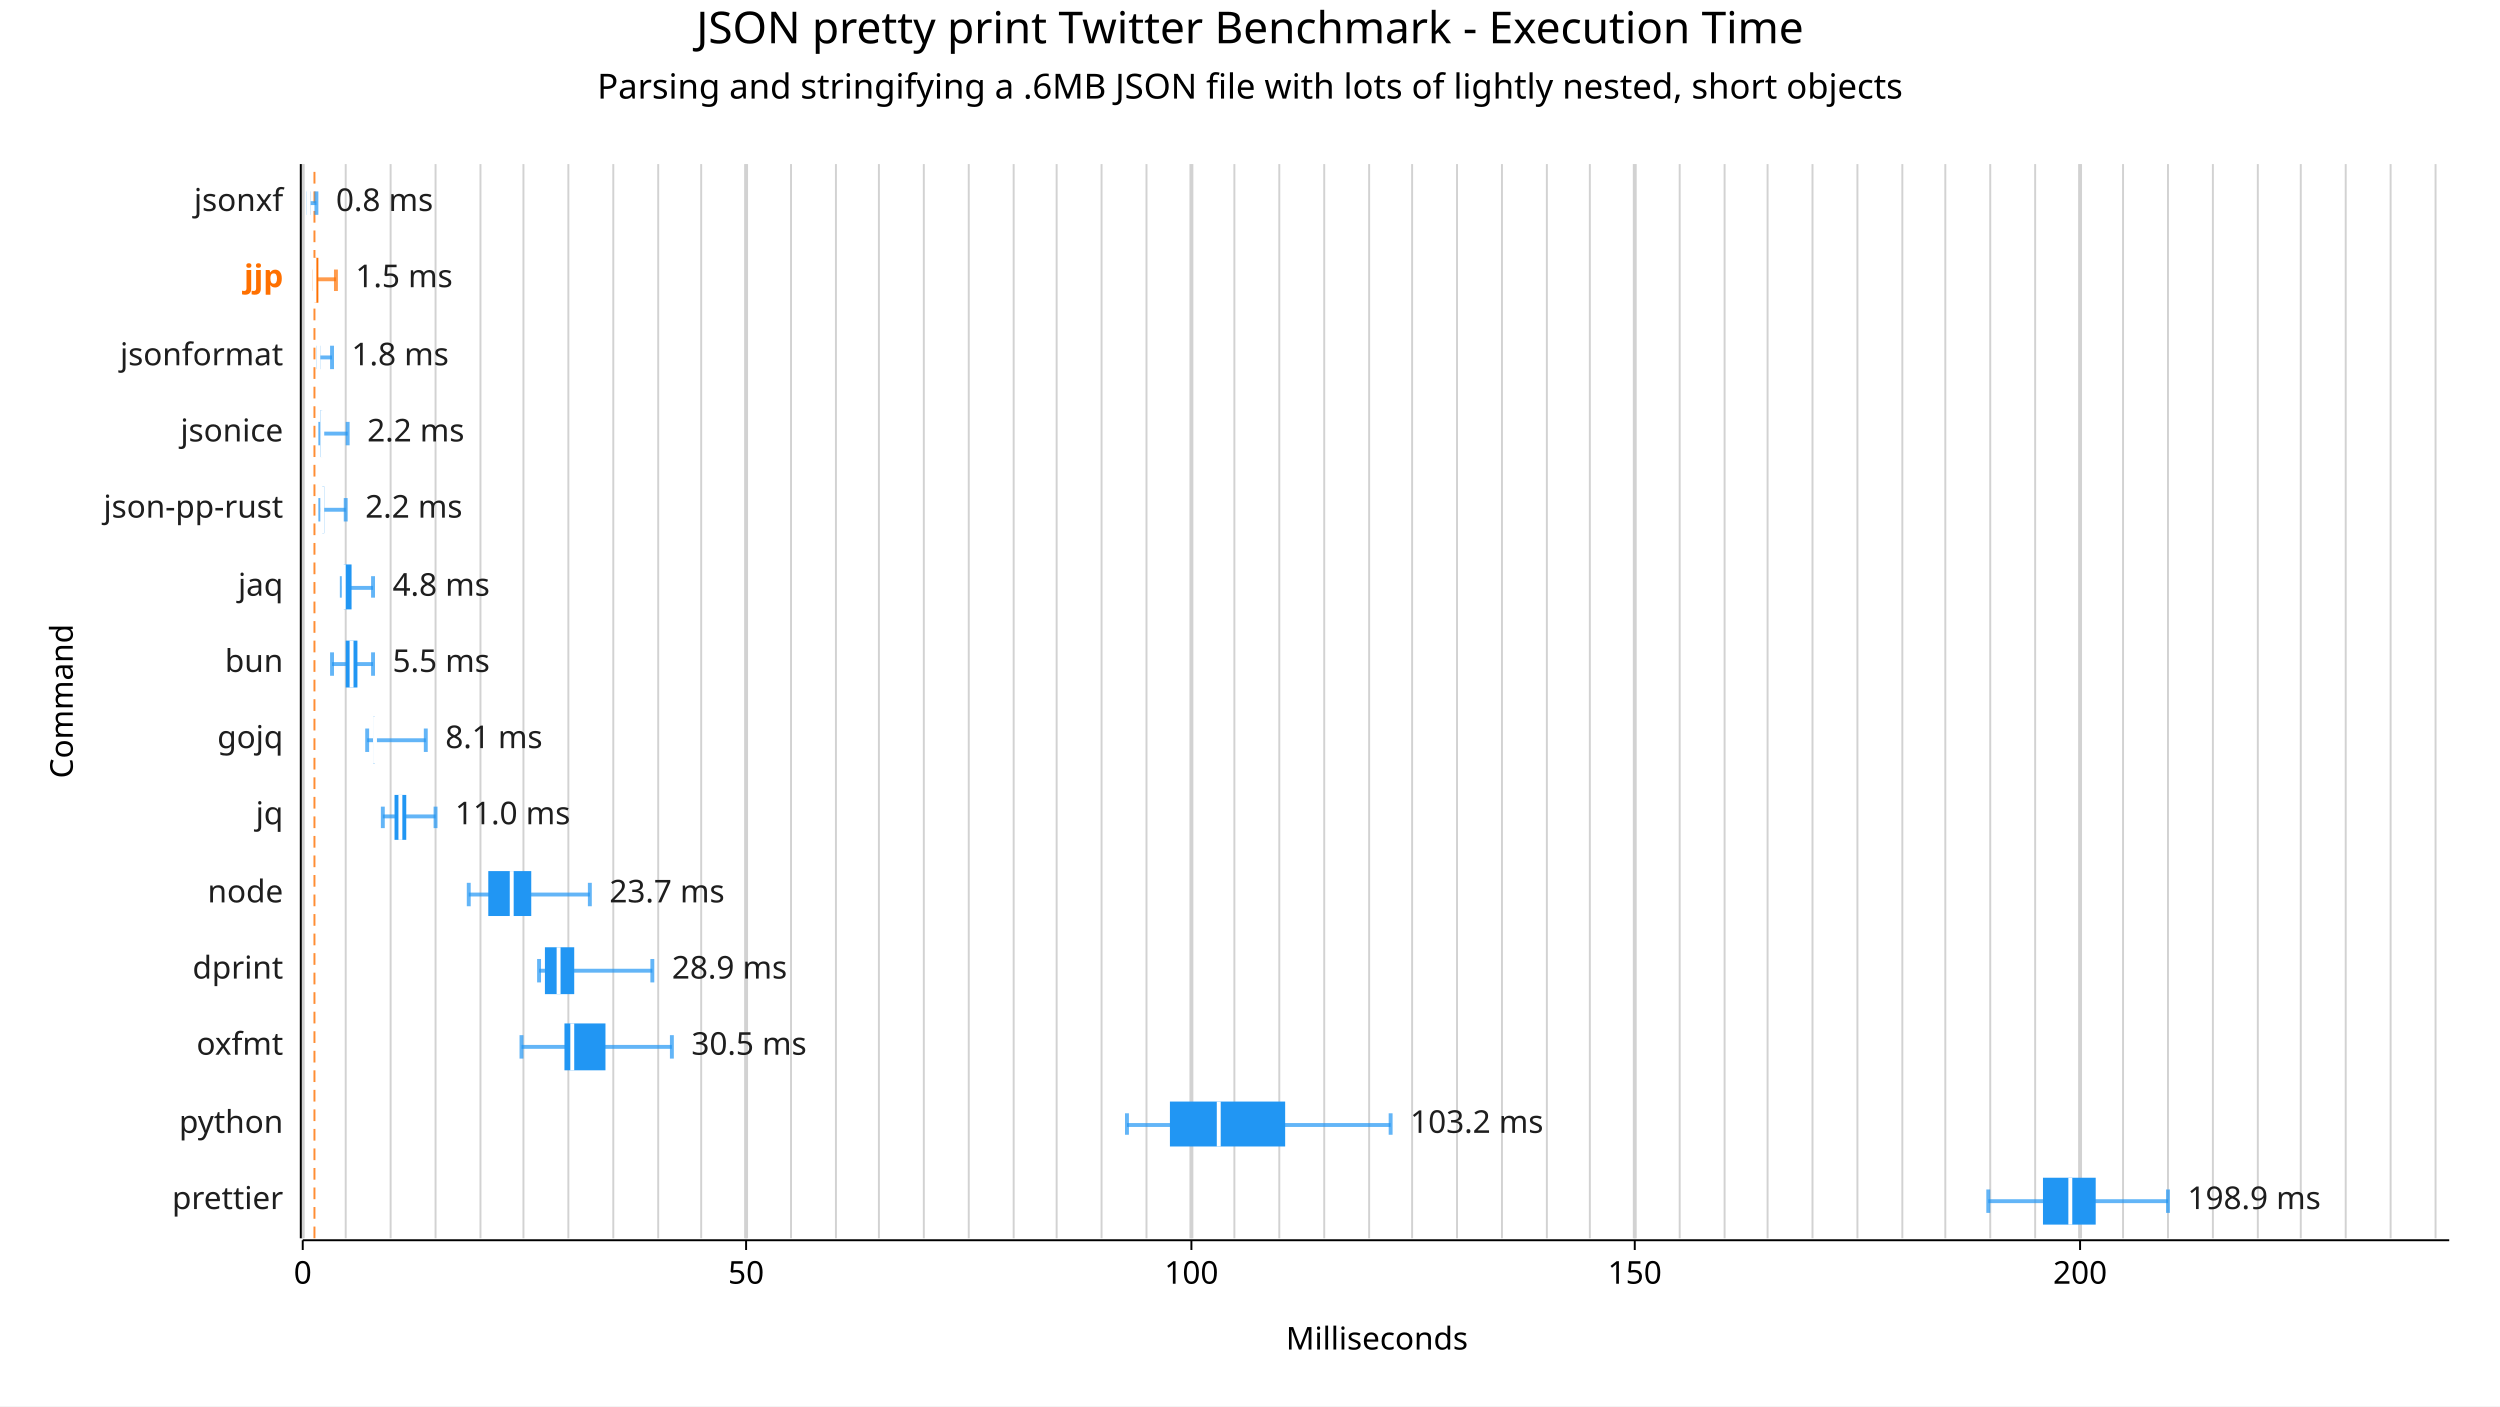
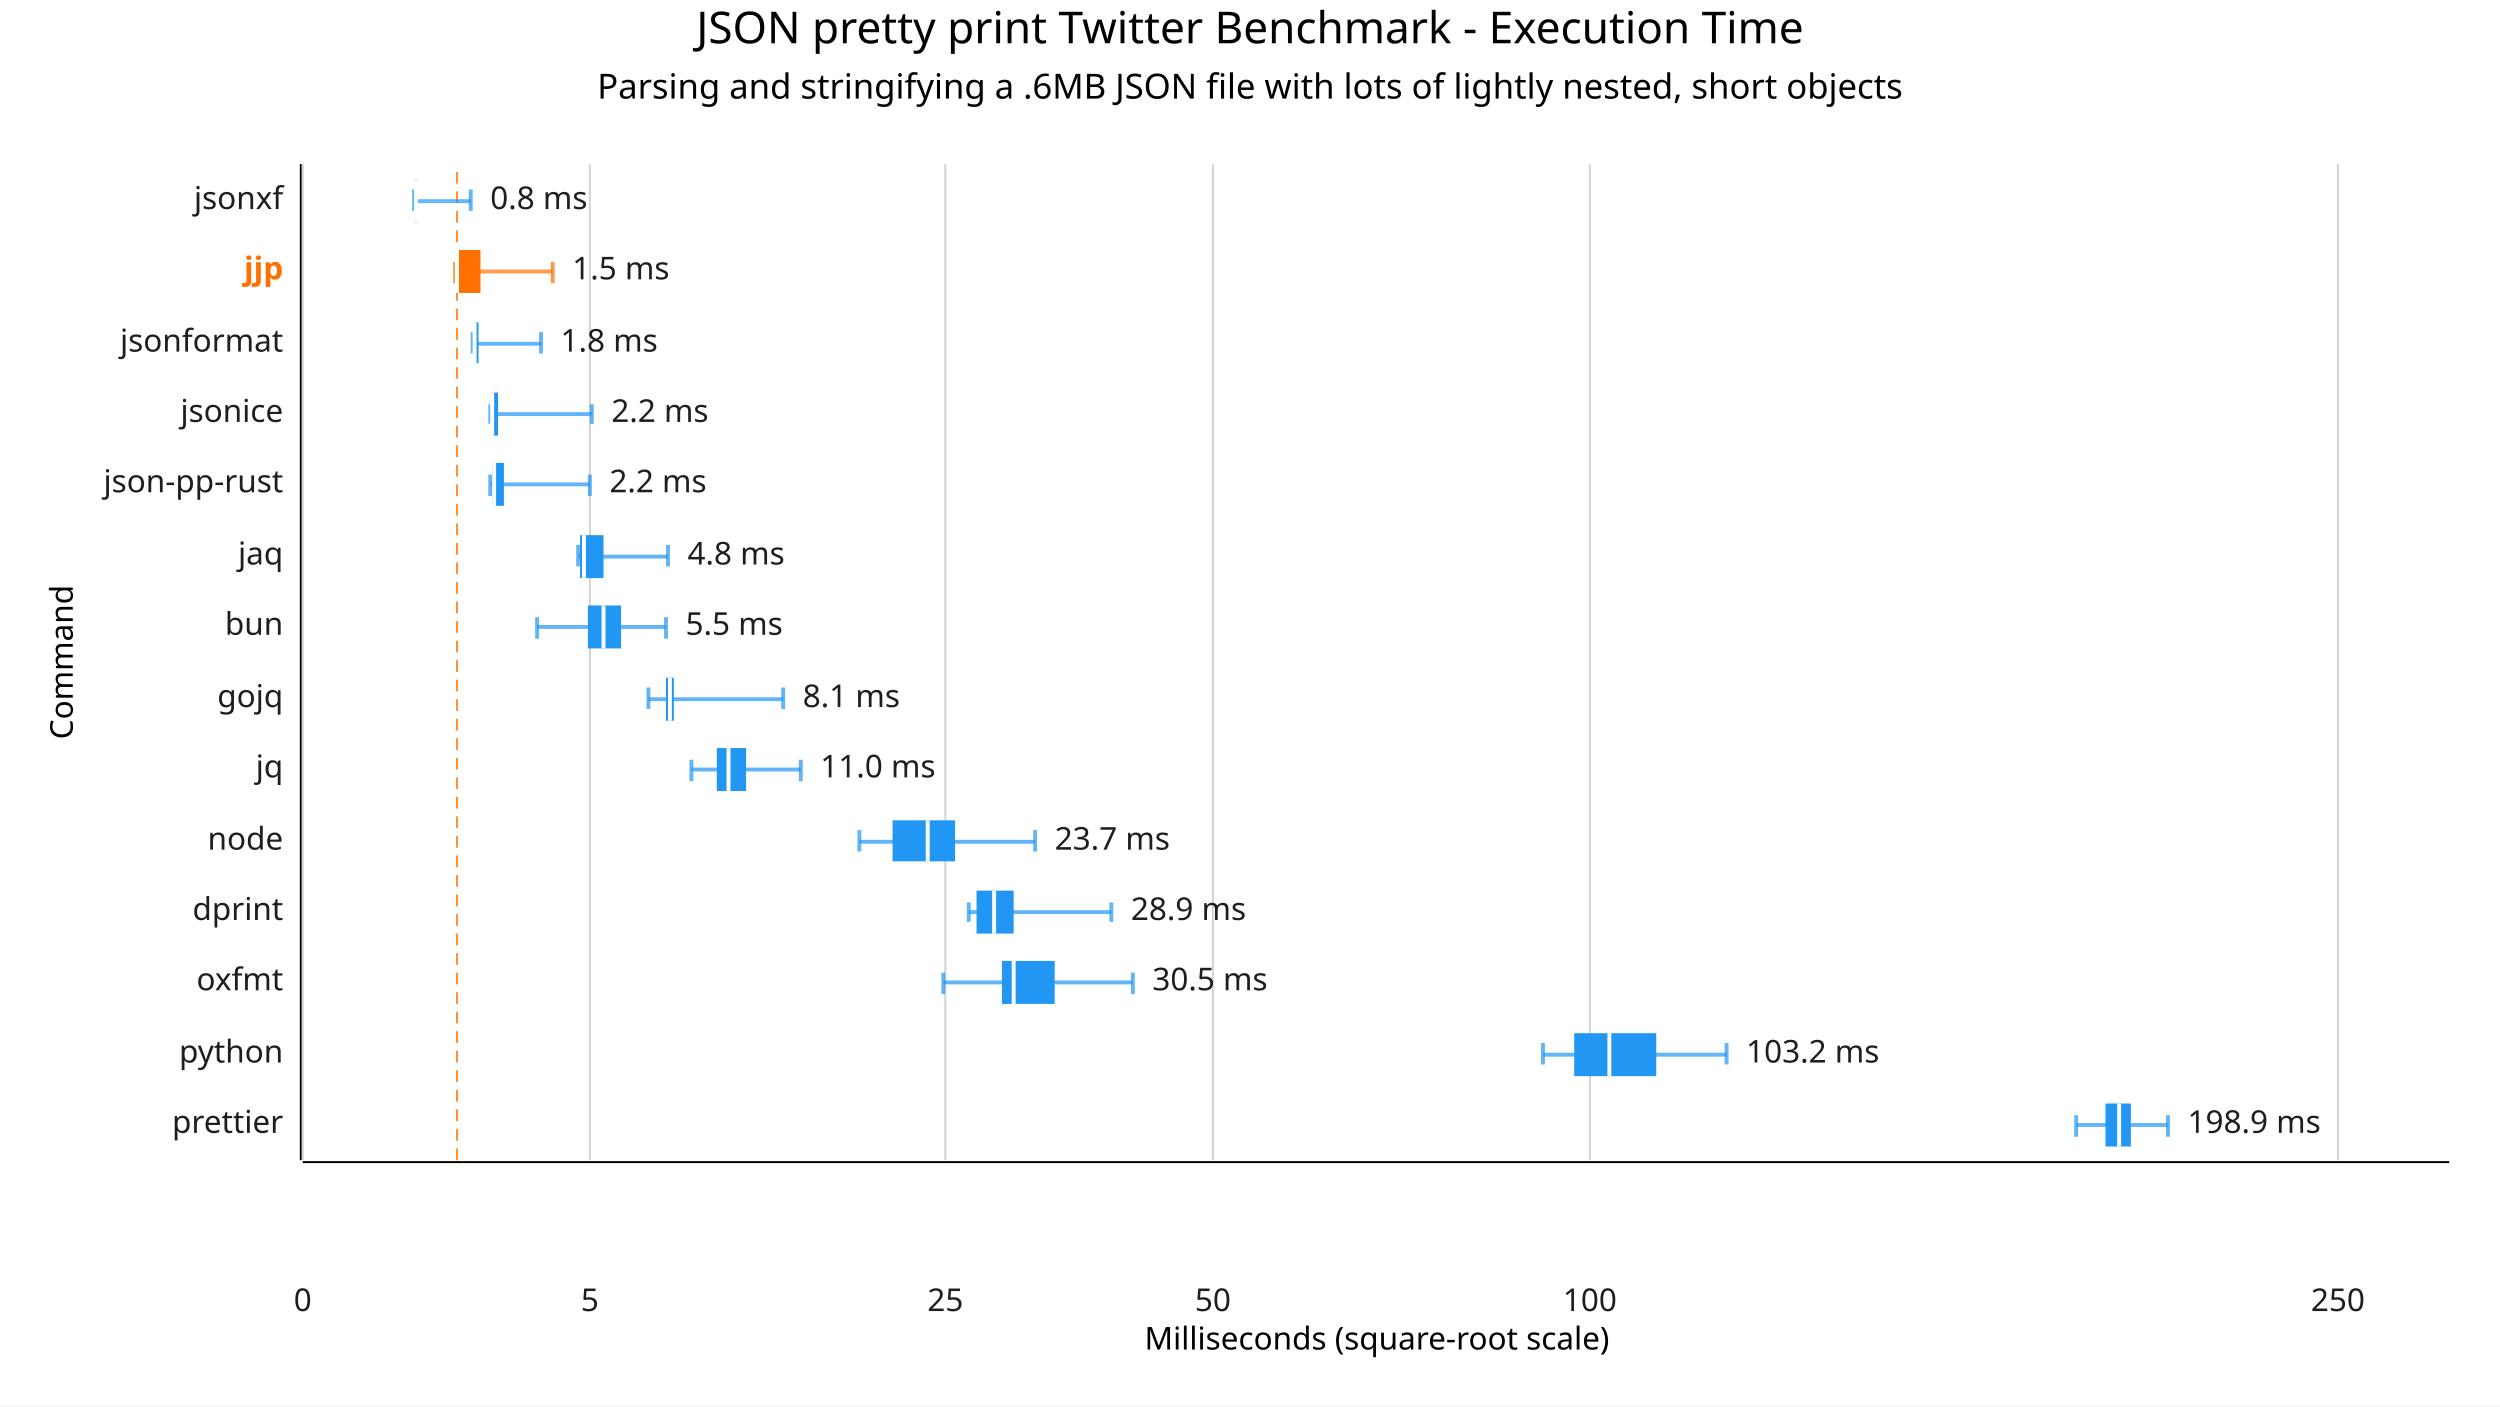
<svg xmlns="http://www.w3.org/2000/svg" width="1280" height="720" viewBox="0 0 1280 720">
  <rect x="0" y="0" width="1280" height="720" opacity="1" fill="#FFFFFF" stroke="none" />
  <text x="640" y="5" dy="0.76em" text-anchor="middle" font-family="sans-serif" font-size="22.581" opacity="1" fill="#000000">
JSON pretty print Twitter Benchmark - Execution Time
</text>
  <text x="640" y="37" dy="0.76em" text-anchor="middle" font-family="sans-serif" font-size="17.742" opacity="1" fill="#000000">
Parsing and stringifying a .6MB JSON file with lots of lightly nested, short objects
</text>
-   <line opacity="1" stroke="#D2D2D2" stroke-width="1" x1="155" y1="634" x2="155" y2="84" />
-   <line opacity="1" stroke="#D2D2D2" stroke-width="1" x1="177" y1="634" x2="177" y2="84" />
-   <line opacity="1" stroke="#D2D2D2" stroke-width="1" x1="200" y1="634" x2="200" y2="84" />
-   <line opacity="1" stroke="#D2D2D2" stroke-width="1" x1="223" y1="634" x2="223" y2="84" />
-   <line opacity="1" stroke="#D2D2D2" stroke-width="1" x1="246" y1="634" x2="246" y2="84" />
-   <line opacity="1" stroke="#D2D2D2" stroke-width="1" x1="268" y1="634" x2="268" y2="84" />
-   <line opacity="1" stroke="#D2D2D2" stroke-width="1" x1="291" y1="634" x2="291" y2="84" />
-   <line opacity="1" stroke="#D2D2D2" stroke-width="1" x1="314" y1="634" x2="314" y2="84" />
-   <line opacity="1" stroke="#D2D2D2" stroke-width="1" x1="337" y1="634" x2="337" y2="84" />
-   <line opacity="1" stroke="#D2D2D2" stroke-width="1" x1="359" y1="634" x2="359" y2="84" />
-   <line opacity="1" stroke="#D2D2D2" stroke-width="1" x1="382" y1="634" x2="382" y2="84" />
-   <line opacity="1" stroke="#D2D2D2" stroke-width="1" x1="405" y1="634" x2="405" y2="84" />
-   <line opacity="1" stroke="#D2D2D2" stroke-width="1" x1="428" y1="634" x2="428" y2="84" />
-   <line opacity="1" stroke="#D2D2D2" stroke-width="1" x1="450" y1="634" x2="450" y2="84" />
-   <line opacity="1" stroke="#D2D2D2" stroke-width="1" x1="473" y1="634" x2="473" y2="84" />
-   <line opacity="1" stroke="#D2D2D2" stroke-width="1" x1="496" y1="634" x2="496" y2="84" />
-   <line opacity="1" stroke="#D2D2D2" stroke-width="1" x1="519" y1="634" x2="519" y2="84" />
-   <line opacity="1" stroke="#D2D2D2" stroke-width="1" x1="541" y1="634" x2="541" y2="84" />
-   <line opacity="1" stroke="#D2D2D2" stroke-width="1" x1="564" y1="634" x2="564" y2="84" />
-   <line opacity="1" stroke="#D2D2D2" stroke-width="1" x1="587" y1="634" x2="587" y2="84" />
-   <line opacity="1" stroke="#D2D2D2" stroke-width="1" x1="610" y1="634" x2="610" y2="84" />
-   <line opacity="1" stroke="#D2D2D2" stroke-width="1" x1="632" y1="634" x2="632" y2="84" />
-   <line opacity="1" stroke="#D2D2D2" stroke-width="1" x1="655" y1="634" x2="655" y2="84" />
-   <line opacity="1" stroke="#D2D2D2" stroke-width="1" x1="678" y1="634" x2="678" y2="84" />
-   <line opacity="1" stroke="#D2D2D2" stroke-width="1" x1="701" y1="634" x2="701" y2="84" />
-   <line opacity="1" stroke="#D2D2D2" stroke-width="1" x1="723" y1="634" x2="723" y2="84" />
-   <line opacity="1" stroke="#D2D2D2" stroke-width="1" x1="746" y1="634" x2="746" y2="84" />
-   <line opacity="1" stroke="#D2D2D2" stroke-width="1" x1="769" y1="634" x2="769" y2="84" />
-   <line opacity="1" stroke="#D2D2D2" stroke-width="1" x1="792" y1="634" x2="792" y2="84" />
-   <line opacity="1" stroke="#D2D2D2" stroke-width="1" x1="814" y1="634" x2="814" y2="84" />
-   <line opacity="1" stroke="#D2D2D2" stroke-width="1" x1="837" y1="634" x2="837" y2="84" />
-   <line opacity="1" stroke="#D2D2D2" stroke-width="1" x1="860" y1="634" x2="860" y2="84" />
-   <line opacity="1" stroke="#D2D2D2" stroke-width="1" x1="883" y1="634" x2="883" y2="84" />
-   <line opacity="1" stroke="#D2D2D2" stroke-width="1" x1="905" y1="634" x2="905" y2="84" />
-   <line opacity="1" stroke="#D2D2D2" stroke-width="1" x1="928" y1="634" x2="928" y2="84" />
-   <line opacity="1" stroke="#D2D2D2" stroke-width="1" x1="951" y1="634" x2="951" y2="84" />
-   <line opacity="1" stroke="#D2D2D2" stroke-width="1" x1="974" y1="634" x2="974" y2="84" />
-   <line opacity="1" stroke="#D2D2D2" stroke-width="1" x1="996" y1="634" x2="996" y2="84" />
-   <line opacity="1" stroke="#D2D2D2" stroke-width="1" x1="1019" y1="634" x2="1019" y2="84" />
-   <line opacity="1" stroke="#D2D2D2" stroke-width="1" x1="1042" y1="634" x2="1042" y2="84" />
-   <line opacity="1" stroke="#D2D2D2" stroke-width="1" x1="1065" y1="634" x2="1065" y2="84" />
-   <line opacity="1" stroke="#D2D2D2" stroke-width="1" x1="1087" y1="634" x2="1087" y2="84" />
-   <line opacity="1" stroke="#D2D2D2" stroke-width="1" x1="1110" y1="634" x2="1110" y2="84" />
-   <line opacity="1" stroke="#D2D2D2" stroke-width="1" x1="1133" y1="634" x2="1133" y2="84" />
-   <line opacity="1" stroke="#D2D2D2" stroke-width="1" x1="1156" y1="634" x2="1156" y2="84" />
-   <line opacity="1" stroke="#D2D2D2" stroke-width="1" x1="1178" y1="634" x2="1178" y2="84" />
-   <line opacity="1" stroke="#D2D2D2" stroke-width="1" x1="1201" y1="634" x2="1201" y2="84" />
-   <line opacity="1" stroke="#D2D2D2" stroke-width="1" x1="1224" y1="634" x2="1224" y2="84" />
-   <line opacity="1" stroke="#D2D2D2" stroke-width="1" x1="1247" y1="634" x2="1247" y2="84" />
-   <text x="25" y="359" dy="0.76em" text-anchor="middle" font-family="sans-serif" font-size="16.129" opacity="1" fill="#000000" transform="rotate(270, 25, 359)">
+   <text x="25" y="339" dy="0.76em" text-anchor="middle" font-family="sans-serif" font-size="16.129" opacity="1" fill="#000000" transform="rotate(270, 25, 339)">
Command
</text>
  <text x="705" y="695" dy="-0.5ex" text-anchor="middle" font-family="sans-serif" font-size="16.129" opacity="1" fill="#000000">
- Milliseconds
- </text>
-   <line opacity="1" stroke="#D2D2D2" stroke-width="2" x1="155" y1="634" x2="155" y2="84" />
-   <line opacity="1" stroke="#D2D2D2" stroke-width="2" x1="382" y1="634" x2="382" y2="84" />
-   <line opacity="1" stroke="#D2D2D2" stroke-width="2" x1="610" y1="634" x2="610" y2="84" />
-   <line opacity="1" stroke="#D2D2D2" stroke-width="2" x1="837" y1="634" x2="837" y2="84" />
-   <line opacity="1" stroke="#D2D2D2" stroke-width="2" x1="1065" y1="634" x2="1065" y2="84" />
-   <polyline fill="none" opacity="1" stroke="#000000" stroke-width="1" points="154,84 154,634 " />
-   <polyline fill="none" opacity="1" stroke="#000000" stroke-width="1" points="155,635 1254,635 " />
-   <text x="155" y="645" dy="0.76em" text-anchor="middle" font-family="sans-serif" font-size="16.129" opacity="1" fill="#000000">
+ Milliseconds (square-root scale)
+ </text>
+   <polyline fill="none" opacity="1" stroke="#000000" stroke-width="1" points="154,84 154,594 " />
+   <polyline fill="none" opacity="1" stroke="#000000" stroke-width="1" points="155,595 1254,595 " />
+   <polyline fill="none" opacity="1" stroke="#D2D2D2" stroke-width="1" points="155,594 155,84 " />
+   <text x="155" y="659" dy="0.76em" text-anchor="middle" font-family="sans-serif" font-size="16.129" opacity="1" fill="#1E1E1E">
0
</text>
-   <polyline fill="none" opacity="1" stroke="#000000" stroke-width="1" points="155,635 155,640 " />
-   <text x="382" y="645" dy="0.76em" text-anchor="middle" font-family="sans-serif" font-size="16.129" opacity="1" fill="#000000">
+   <polyline fill="none" opacity="1" stroke="#D2D2D2" stroke-width="1" points="302,594 302,84 " />
+   <text x="302" y="659" dy="0.76em" text-anchor="middle" font-family="sans-serif" font-size="16.129" opacity="1" fill="#1E1E1E">
+ 5
+ </text>
+   <polyline fill="none" opacity="1" stroke="#D2D2D2" stroke-width="1" points="484,594 484,84 " />
+   <text x="484" y="659" dy="0.76em" text-anchor="middle" font-family="sans-serif" font-size="16.129" opacity="1" fill="#1E1E1E">
+ 25
+ </text>
+   <polyline fill="none" opacity="1" stroke="#D2D2D2" stroke-width="1" points="621,594 621,84 " />
+   <text x="621" y="659" dy="0.76em" text-anchor="middle" font-family="sans-serif" font-size="16.129" opacity="1" fill="#1E1E1E">
50
</text>
-   <polyline fill="none" opacity="1" stroke="#000000" stroke-width="1" points="382,635 382,640 " />
-   <text x="610" y="645" dy="0.76em" text-anchor="middle" font-family="sans-serif" font-size="16.129" opacity="1" fill="#000000">
+   <polyline fill="none" opacity="1" stroke="#D2D2D2" stroke-width="1" points="814,594 814,84 " />
+   <text x="814" y="659" dy="0.76em" text-anchor="middle" font-family="sans-serif" font-size="16.129" opacity="1" fill="#1E1E1E">
100
</text>
-   <polyline fill="none" opacity="1" stroke="#000000" stroke-width="1" points="610,635 610,640 " />
-   <text x="837" y="645" dy="0.76em" text-anchor="middle" font-family="sans-serif" font-size="16.129" opacity="1" fill="#000000">
- 150
- </text>
-   <polyline fill="none" opacity="1" stroke="#000000" stroke-width="1" points="837,635 837,640 " />
-   <text x="1065" y="645" dy="0.76em" text-anchor="middle" font-family="sans-serif" font-size="16.129" opacity="1" fill="#000000">
- 200
- </text>
-   <polyline fill="none" opacity="1" stroke="#000000" stroke-width="1" points="1065,635 1065,640 " />
-   <polyline fill="none" opacity="0.8" stroke="#FF7000" stroke-width="1" points="161,634 161,628 " />
-   <polyline fill="none" opacity="0.8" stroke="#FF7000" stroke-width="1" points="161,624 161,618 " />
-   <polyline fill="none" opacity="0.8" stroke="#FF7000" stroke-width="1" points="161,614 161,608 " />
-   <polyline fill="none" opacity="0.8" stroke="#FF7000" stroke-width="1" points="161,604 161,598 " />
-   <polyline fill="none" opacity="0.8" stroke="#FF7000" stroke-width="1" points="161,594 161,588 " />
-   <polyline fill="none" opacity="0.8" stroke="#FF7000" stroke-width="1" points="161,584 161,578 " />
-   <polyline fill="none" opacity="0.8" stroke="#FF7000" stroke-width="1" points="161,574 161,568 " />
-   <polyline fill="none" opacity="0.8" stroke="#FF7000" stroke-width="1" points="161,564 161,558 " />
-   <polyline fill="none" opacity="0.8" stroke="#FF7000" stroke-width="1" points="161,554 161,548 " />
-   <polyline fill="none" opacity="0.8" stroke="#FF7000" stroke-width="1" points="161,544 161,538 " />
-   <polyline fill="none" opacity="0.8" stroke="#FF7000" stroke-width="1" points="161,534 161,528 " />
-   <polyline fill="none" opacity="0.8" stroke="#FF7000" stroke-width="1" points="161,524 161,518 " />
-   <polyline fill="none" opacity="0.8" stroke="#FF7000" stroke-width="1" points="161,514 161,508 " />
-   <polyline fill="none" opacity="0.8" stroke="#FF7000" stroke-width="1" points="161,504 161,498 " />
-   <polyline fill="none" opacity="0.8" stroke="#FF7000" stroke-width="1" points="161,494 161,488 " />
-   <polyline fill="none" opacity="0.8" stroke="#FF7000" stroke-width="1" points="161,484 161,478 " />
-   <polyline fill="none" opacity="0.8" stroke="#FF7000" stroke-width="1" points="161,474 161,468 " />
-   <polyline fill="none" opacity="0.8" stroke="#FF7000" stroke-width="1" points="161,464 161,458 " />
-   <polyline fill="none" opacity="0.8" stroke="#FF7000" stroke-width="1" points="161,454 161,448 " />
-   <polyline fill="none" opacity="0.8" stroke="#FF7000" stroke-width="1" points="161,444 161,438 " />
-   <polyline fill="none" opacity="0.8" stroke="#FF7000" stroke-width="1" points="161,434 161,428 " />
-   <polyline fill="none" opacity="0.8" stroke="#FF7000" stroke-width="1" points="161,424 161,418 " />
-   <polyline fill="none" opacity="0.8" stroke="#FF7000" stroke-width="1" points="161,414 161,408 " />
-   <polyline fill="none" opacity="0.8" stroke="#FF7000" stroke-width="1" points="161,404 161,398 " />
-   <polyline fill="none" opacity="0.8" stroke="#FF7000" stroke-width="1" points="161,394 161,388 " />
-   <polyline fill="none" opacity="0.8" stroke="#FF7000" stroke-width="1" points="161,384 161,378 " />
-   <polyline fill="none" opacity="0.8" stroke="#FF7000" stroke-width="1" points="161,374 161,368 " />
-   <polyline fill="none" opacity="0.8" stroke="#FF7000" stroke-width="1" points="161,364 161,358 " />
-   <polyline fill="none" opacity="0.8" stroke="#FF7000" stroke-width="1" points="161,354 161,348 " />
-   <polyline fill="none" opacity="0.8" stroke="#FF7000" stroke-width="1" points="161,344 161,338 " />
-   <polyline fill="none" opacity="0.8" stroke="#FF7000" stroke-width="1" points="161,334 161,328 " />
-   <polyline fill="none" opacity="0.8" stroke="#FF7000" stroke-width="1" points="161,324 161,318 " />
-   <polyline fill="none" opacity="0.8" stroke="#FF7000" stroke-width="1" points="161,314 161,308 " />
-   <polyline fill="none" opacity="0.8" stroke="#FF7000" stroke-width="1" points="161,304 161,298 " />
-   <polyline fill="none" opacity="0.8" stroke="#FF7000" stroke-width="1" points="161,294 161,288 " />
-   <polyline fill="none" opacity="0.8" stroke="#FF7000" stroke-width="1" points="161,284 161,278 " />
-   <polyline fill="none" opacity="0.8" stroke="#FF7000" stroke-width="1" points="161,274 161,268 " />
-   <polyline fill="none" opacity="0.8" stroke="#FF7000" stroke-width="1" points="161,264 161,258 " />
-   <polyline fill="none" opacity="0.8" stroke="#FF7000" stroke-width="1" points="161,254 161,248 " />
-   <polyline fill="none" opacity="0.8" stroke="#FF7000" stroke-width="1" points="161,244 161,238 " />
-   <polyline fill="none" opacity="0.8" stroke="#FF7000" stroke-width="1" points="161,234 161,228 " />
-   <polyline fill="none" opacity="0.8" stroke="#FF7000" stroke-width="1" points="161,224 161,218 " />
-   <polyline fill="none" opacity="0.8" stroke="#FF7000" stroke-width="1" points="161,214 161,208 " />
-   <polyline fill="none" opacity="0.8" stroke="#FF7000" stroke-width="1" points="161,204 161,198 " />
-   <polyline fill="none" opacity="0.8" stroke="#FF7000" stroke-width="1" points="161,194 161,188 " />
-   <polyline fill="none" opacity="0.8" stroke="#FF7000" stroke-width="1" points="161,184 161,178 " />
-   <polyline fill="none" opacity="0.8" stroke="#FF7000" stroke-width="1" points="161,174 161,168 " />
-   <polyline fill="none" opacity="0.8" stroke="#FF7000" stroke-width="1" points="161,164 161,158 " />
-   <polyline fill="none" opacity="0.8" stroke="#FF7000" stroke-width="1" points="161,154 161,148 " />
-   <polyline fill="none" opacity="0.8" stroke="#FF7000" stroke-width="1" points="161,144 161,138 " />
-   <polyline fill="none" opacity="0.8" stroke="#FF7000" stroke-width="1" points="161,134 161,128 " />
-   <polyline fill="none" opacity="0.8" stroke="#FF7000" stroke-width="1" points="161,124 161,118 " />
-   <polyline fill="none" opacity="0.8" stroke="#FF7000" stroke-width="1" points="161,114 161,108 " />
-   <polyline fill="none" opacity="0.8" stroke="#FF7000" stroke-width="1" points="161,104 161,98 " />
-   <polyline fill="none" opacity="0.8" stroke="#FF7000" stroke-width="1" points="161,94 161,88 " />
-   <polyline fill="none" opacity="0.7" stroke="#2196F3" stroke-width="2" points="158,104 162,104 " />
-   <polyline fill="none" opacity="0.7" stroke="#2196F3" stroke-width="2" points="158,110 158,98 " />
-   <polyline fill="none" opacity="0.7" stroke="#2196F3" stroke-width="2" points="162,110 162,98 " />
-   <rect x="158" y="92" width="0" height="24" opacity="1" fill="#2196F3" stroke="none" />
-   <polyline fill="none" opacity="1" stroke="#FFFFFF" stroke-width="2" points="158,116 158,92 " />
-   <text x="172" y="104" dy="0.5ex" text-anchor="start" font-family="sans-serif" font-size="16.129" opacity="1" fill="#1E1E1E">
+   <polyline fill="none" opacity="1" stroke="#D2D2D2" stroke-width="1" points="1197,594 1197,84 " />
+   <text x="1197" y="659" dy="0.76em" text-anchor="middle" font-family="sans-serif" font-size="16.129" opacity="1" fill="#1E1E1E">
+ 250
+ </text>
+   <polyline fill="none" opacity="0.8" stroke="#FF7000" stroke-width="1" points="234,594 234,588 " />
+   <polyline fill="none" opacity="0.8" stroke="#FF7000" stroke-width="1" points="234,584 234,578 " />
+   <polyline fill="none" opacity="0.8" stroke="#FF7000" stroke-width="1" points="234,574 234,568 " />
+   <polyline fill="none" opacity="0.8" stroke="#FF7000" stroke-width="1" points="234,564 234,558 " />
+   <polyline fill="none" opacity="0.8" stroke="#FF7000" stroke-width="1" points="234,554 234,548 " />
+   <polyline fill="none" opacity="0.8" stroke="#FF7000" stroke-width="1" points="234,544 234,538 " />
+   <polyline fill="none" opacity="0.8" stroke="#FF7000" stroke-width="1" points="234,534 234,528 " />
+   <polyline fill="none" opacity="0.8" stroke="#FF7000" stroke-width="1" points="234,524 234,518 " />
+   <polyline fill="none" opacity="0.8" stroke="#FF7000" stroke-width="1" points="234,514 234,508 " />
+   <polyline fill="none" opacity="0.8" stroke="#FF7000" stroke-width="1" points="234,504 234,498 " />
+   <polyline fill="none" opacity="0.8" stroke="#FF7000" stroke-width="1" points="234,494 234,488 " />
+   <polyline fill="none" opacity="0.8" stroke="#FF7000" stroke-width="1" points="234,484 234,478 " />
+   <polyline fill="none" opacity="0.8" stroke="#FF7000" stroke-width="1" points="234,474 234,468 " />
+   <polyline fill="none" opacity="0.8" stroke="#FF7000" stroke-width="1" points="234,464 234,458 " />
+   <polyline fill="none" opacity="0.8" stroke="#FF7000" stroke-width="1" points="234,454 234,448 " />
+   <polyline fill="none" opacity="0.8" stroke="#FF7000" stroke-width="1" points="234,444 234,438 " />
+   <polyline fill="none" opacity="0.8" stroke="#FF7000" stroke-width="1" points="234,434 234,428 " />
+   <polyline fill="none" opacity="0.8" stroke="#FF7000" stroke-width="1" points="234,424 234,418 " />
+   <polyline fill="none" opacity="0.8" stroke="#FF7000" stroke-width="1" points="234,414 234,408 " />
+   <polyline fill="none" opacity="0.8" stroke="#FF7000" stroke-width="1" points="234,404 234,398 " />
+   <polyline fill="none" opacity="0.8" stroke="#FF7000" stroke-width="1" points="234,394 234,388 " />
+   <polyline fill="none" opacity="0.8" stroke="#FF7000" stroke-width="1" points="234,384 234,378 " />
+   <polyline fill="none" opacity="0.8" stroke="#FF7000" stroke-width="1" points="234,374 234,368 " />
+   <polyline fill="none" opacity="0.8" stroke="#FF7000" stroke-width="1" points="234,364 234,358 " />
+   <polyline fill="none" opacity="0.8" stroke="#FF7000" stroke-width="1" points="234,354 234,348 " />
+   <polyline fill="none" opacity="0.8" stroke="#FF7000" stroke-width="1" points="234,344 234,338 " />
+   <polyline fill="none" opacity="0.8" stroke="#FF7000" stroke-width="1" points="234,334 234,328 " />
+   <polyline fill="none" opacity="0.8" stroke="#FF7000" stroke-width="1" points="234,324 234,318 " />
+   <polyline fill="none" opacity="0.8" stroke="#FF7000" stroke-width="1" points="234,314 234,308 " />
+   <polyline fill="none" opacity="0.8" stroke="#FF7000" stroke-width="1" points="234,304 234,298 " />
+   <polyline fill="none" opacity="0.8" stroke="#FF7000" stroke-width="1" points="234,294 234,288 " />
+   <polyline fill="none" opacity="0.8" stroke="#FF7000" stroke-width="1" points="234,284 234,278 " />
+   <polyline fill="none" opacity="0.8" stroke="#FF7000" stroke-width="1" points="234,274 234,268 " />
+   <polyline fill="none" opacity="0.8" stroke="#FF7000" stroke-width="1" points="234,264 234,258 " />
+   <polyline fill="none" opacity="0.8" stroke="#FF7000" stroke-width="1" points="234,254 234,248 " />
+   <polyline fill="none" opacity="0.8" stroke="#FF7000" stroke-width="1" points="234,244 234,238 " />
+   <polyline fill="none" opacity="0.8" stroke="#FF7000" stroke-width="1" points="234,234 234,228 " />
+   <polyline fill="none" opacity="0.8" stroke="#FF7000" stroke-width="1" points="234,224 234,218 " />
+   <polyline fill="none" opacity="0.8" stroke="#FF7000" stroke-width="1" points="234,214 234,208 " />
+   <polyline fill="none" opacity="0.8" stroke="#FF7000" stroke-width="1" points="234,204 234,198 " />
+   <polyline fill="none" opacity="0.8" stroke="#FF7000" stroke-width="1" points="234,194 234,188 " />
+   <polyline fill="none" opacity="0.8" stroke="#FF7000" stroke-width="1" points="234,184 234,178 " />
+   <polyline fill="none" opacity="0.8" stroke="#FF7000" stroke-width="1" points="234,174 234,168 " />
+   <polyline fill="none" opacity="0.8" stroke="#FF7000" stroke-width="1" points="234,164 234,158 " />
+   <polyline fill="none" opacity="0.8" stroke="#FF7000" stroke-width="1" points="234,154 234,148 " />
+   <polyline fill="none" opacity="0.8" stroke="#FF7000" stroke-width="1" points="234,144 234,138 " />
+   <polyline fill="none" opacity="0.8" stroke="#FF7000" stroke-width="1" points="234,134 234,128 " />
+   <polyline fill="none" opacity="0.8" stroke="#FF7000" stroke-width="1" points="234,124 234,118 " />
+   <polyline fill="none" opacity="0.8" stroke="#FF7000" stroke-width="1" points="234,114 234,108 " />
+   <polyline fill="none" opacity="0.8" stroke="#FF7000" stroke-width="1" points="234,104 234,98 " />
+   <polyline fill="none" opacity="0.8" stroke="#FF7000" stroke-width="1" points="234,94 234,88 " />
+   <polyline fill="none" opacity="0.7" stroke="#2196F3" stroke-width="2" points="212,103 241,103 " />
+   <polyline fill="none" opacity="0.7" stroke="#2196F3" stroke-width="2" points="212,108 212,97 " />
+   <polyline fill="none" opacity="0.7" stroke="#2196F3" stroke-width="2" points="241,108 241,97 " />
+   <rect x="212" y="92" width="2" height="22" opacity="1" fill="#2196F3" stroke="none" />
+   <polyline fill="none" opacity="1" stroke="#FFFFFF" stroke-width="2" points="213,114 213,92 " />
+   <text x="251" y="103" dy="0.5ex" text-anchor="start" font-family="sans-serif" font-size="16.129" opacity="1" fill="#1E1E1E">
0.8 ms
</text>
-   <text x="145" y="104" dy="0.5ex" text-anchor="end" font-family="sans-serif" font-size="16.129" opacity="1" fill="#1E1E1E">
+   <text x="145" y="103" dy="0.5ex" text-anchor="end" font-family="sans-serif" font-size="16.129" opacity="1" fill="#1E1E1E">
jsonxf
</text>
-   <polyline fill="none" opacity="0.7" stroke="#FF7000" stroke-width="2" points="161,143 172,143 " />
-   <polyline fill="none" opacity="0.7" stroke="#FF7000" stroke-width="2" points="161,149 161,138 " />
-   <polyline fill="none" opacity="0.7" stroke="#FF7000" stroke-width="2" points="172,149 172,138 " />
-   <rect x="161" y="132" width="2" height="23" opacity="1" fill="#FF7000" stroke="none" />
-   <polyline fill="none" opacity="1" stroke="#FFFFFF" stroke-width="2" points="161,155 161,132 " />
-   <text x="182" y="143" dy="0.5ex" text-anchor="start" font-family="sans-serif" font-size="16.129" opacity="1" fill="#1E1E1E">
+   <polyline fill="none" opacity="0.7" stroke="#FF7000" stroke-width="2" points="233,139 283,139 " />
+   <polyline fill="none" opacity="0.7" stroke="#FF7000" stroke-width="2" points="233,145 233,134 " />
+   <polyline fill="none" opacity="0.7" stroke="#FF7000" stroke-width="2" points="283,145 283,134 " />
+   <rect x="234" y="128" width="12" height="22" opacity="1" fill="#FF7000" stroke="none" />
+   <polyline fill="none" opacity="1" stroke="#FFFFFF" stroke-width="2" points="234,150 234,128 " />
+   <text x="293" y="139" dy="0.5ex" text-anchor="start" font-family="sans-serif" font-size="16.129" opacity="1" fill="#1E1E1E">
1.5 ms
</text>
-   <text x="145" y="143" dy="0.5ex" text-anchor="end" font-family="sans-serif" font-size="16.129" opacity="1" fill="#FF7000" font-weight="bold">
+   <text x="145" y="139" dy="0.5ex" text-anchor="end" font-family="sans-serif" font-size="16.129" opacity="1" fill="#FF7000" font-weight="bold">
jjp
</text>
-   <polyline fill="none" opacity="0.7" stroke="#2196F3" stroke-width="2" points="163,183 170,183 " />
-   <polyline fill="none" opacity="0.7" stroke="#2196F3" stroke-width="2" points="163,189 163,177 " />
-   <polyline fill="none" opacity="0.7" stroke="#2196F3" stroke-width="2" points="170,189 170,177 " />
-   <rect x="163" y="171" width="0" height="23" opacity="1" fill="#2196F3" stroke="none" />
-   <polyline fill="none" opacity="1" stroke="#FFFFFF" stroke-width="2" points="163,194 163,171 " />
-   <text x="180" y="183" dy="0.5ex" text-anchor="start" font-family="sans-serif" font-size="16.129" opacity="1" fill="#1E1E1E">
+   <polyline fill="none" opacity="0.7" stroke="#2196F3" stroke-width="2" points="242,176 277,176 " />
+   <polyline fill="none" opacity="0.7" stroke="#2196F3" stroke-width="2" points="242,181 242,170 " />
+   <polyline fill="none" opacity="0.7" stroke="#2196F3" stroke-width="2" points="277,181 277,170 " />
+   <rect x="243" y="165" width="2" height="21" opacity="1" fill="#2196F3" stroke="none" />
+   <polyline fill="none" opacity="1" stroke="#FFFFFF" stroke-width="2" points="243,186 243,165 " />
+   <text x="287" y="176" dy="0.5ex" text-anchor="start" font-family="sans-serif" font-size="16.129" opacity="1" fill="#1E1E1E">
1.8 ms
</text>
-   <text x="145" y="183" dy="0.5ex" text-anchor="end" font-family="sans-serif" font-size="16.129" opacity="1" fill="#1E1E1E">
+   <text x="145" y="176" dy="0.5ex" text-anchor="end" font-family="sans-serif" font-size="16.129" opacity="1" fill="#1E1E1E">
jsonformat
</text>
-   <polyline fill="none" opacity="0.7" stroke="#2196F3" stroke-width="2" points="164,222 178,222 " />
-   <polyline fill="none" opacity="0.7" stroke="#2196F3" stroke-width="2" points="164,228 164,216 " />
-   <polyline fill="none" opacity="0.7" stroke="#2196F3" stroke-width="2" points="178,228 178,216 " />
-   <rect x="164" y="210" width="1" height="24" opacity="1" fill="#2196F3" stroke="none" />
-   <polyline fill="none" opacity="1" stroke="#FFFFFF" stroke-width="2" points="165,234 165,210 " />
-   <text x="188" y="222" dy="0.5ex" text-anchor="start" font-family="sans-serif" font-size="16.129" opacity="1" fill="#1E1E1E">
+   <polyline fill="none" opacity="0.7" stroke="#2196F3" stroke-width="2" points="251,212 303,212 " />
+   <polyline fill="none" opacity="0.7" stroke="#2196F3" stroke-width="2" points="251,217 251,207 " />
+   <polyline fill="none" opacity="0.7" stroke="#2196F3" stroke-width="2" points="303,217 303,207 " />
+   <rect x="252" y="201" width="3" height="22" opacity="1" fill="#2196F3" stroke="none" />
+   <polyline fill="none" opacity="1" stroke="#FFFFFF" stroke-width="2" points="252,223 252,201 " />
+   <text x="313" y="212" dy="0.5ex" text-anchor="start" font-family="sans-serif" font-size="16.129" opacity="1" fill="#1E1E1E">
2.2 ms
</text>
-   <text x="145" y="222" dy="0.5ex" text-anchor="end" font-family="sans-serif" font-size="16.129" opacity="1" fill="#1E1E1E">
+   <text x="145" y="212" dy="0.5ex" text-anchor="end" font-family="sans-serif" font-size="16.129" opacity="1" fill="#1E1E1E">
jsonice
</text>
-   <polyline fill="none" opacity="0.7" stroke="#2196F3" stroke-width="2" points="164,261 177,261 " />
-   <polyline fill="none" opacity="0.7" stroke="#2196F3" stroke-width="2" points="164,267 164,255 " />
-   <polyline fill="none" opacity="0.7" stroke="#2196F3" stroke-width="2" points="177,267 177,255 " />
-   <rect x="165" y="249" width="1" height="24" opacity="1" fill="#2196F3" stroke="none" />
-   <polyline fill="none" opacity="1" stroke="#FFFFFF" stroke-width="2" points="165,273 165,249 " />
-   <text x="187" y="261" dy="0.5ex" text-anchor="start" font-family="sans-serif" font-size="16.129" opacity="1" fill="#1E1E1E">
+   <polyline fill="none" opacity="0.7" stroke="#2196F3" stroke-width="2" points="251,248 302,248 " />
+   <polyline fill="none" opacity="0.7" stroke="#2196F3" stroke-width="2" points="251,254 251,243 " />
+   <polyline fill="none" opacity="0.7" stroke="#2196F3" stroke-width="2" points="302,254 302,243 " />
+   <rect x="252" y="237" width="6" height="22" opacity="1" fill="#2196F3" stroke="none" />
+   <polyline fill="none" opacity="1" stroke="#FFFFFF" stroke-width="2" points="253,259 253,237 " />
+   <text x="312" y="248" dy="0.5ex" text-anchor="start" font-family="sans-serif" font-size="16.129" opacity="1" fill="#1E1E1E">
2.2 ms
</text>
-   <text x="145" y="261" dy="0.5ex" text-anchor="end" font-family="sans-serif" font-size="16.129" opacity="1" fill="#1E1E1E">
+   <text x="145" y="248" dy="0.5ex" text-anchor="end" font-family="sans-serif" font-size="16.129" opacity="1" fill="#1E1E1E">
json-pp-rust
</text>
-   <polyline fill="none" opacity="0.7" stroke="#2196F3" stroke-width="2" points="175,301 191,301 " />
-   <polyline fill="none" opacity="0.7" stroke="#2196F3" stroke-width="2" points="175,306 175,295 " />
-   <polyline fill="none" opacity="0.7" stroke="#2196F3" stroke-width="2" points="191,306 191,295 " />
-   <rect x="176" y="289" width="4" height="23" opacity="1" fill="#2196F3" stroke="none" />
-   <polyline fill="none" opacity="1" stroke="#FFFFFF" stroke-width="2" points="176,312 176,289 " />
-   <text x="201" y="301" dy="0.5ex" text-anchor="start" font-family="sans-serif" font-size="16.129" opacity="1" fill="#1E1E1E">
+   <polyline fill="none" opacity="0.7" stroke="#2196F3" stroke-width="2" points="296,285 342,285 " />
+   <polyline fill="none" opacity="0.7" stroke="#2196F3" stroke-width="2" points="296,290 296,279 " />
+   <polyline fill="none" opacity="0.7" stroke="#2196F3" stroke-width="2" points="342,290 342,279 " />
+   <rect x="297" y="274" width="12" height="22" opacity="1" fill="#2196F3" stroke="none" />
+   <polyline fill="none" opacity="1" stroke="#FFFFFF" stroke-width="2" points="299,296 299,274 " />
+   <text x="352" y="285" dy="0.5ex" text-anchor="start" font-family="sans-serif" font-size="16.129" opacity="1" fill="#1E1E1E">
4.8 ms
</text>
-   <text x="145" y="301" dy="0.5ex" text-anchor="end" font-family="sans-serif" font-size="16.129" opacity="1" fill="#1E1E1E">
+   <text x="145" y="285" dy="0.5ex" text-anchor="end" font-family="sans-serif" font-size="16.129" opacity="1" fill="#1E1E1E">
jaq
</text>
-   <polyline fill="none" opacity="0.7" stroke="#2196F3" stroke-width="2" points="170,340 191,340 " />
-   <polyline fill="none" opacity="0.7" stroke="#2196F3" stroke-width="2" points="170,346 170,334 " />
-   <polyline fill="none" opacity="0.7" stroke="#2196F3" stroke-width="2" points="191,346 191,334 " />
-   <rect x="177" y="328" width="6" height="24" opacity="1" fill="#2196F3" stroke="none" />
-   <polyline fill="none" opacity="1" stroke="#FFFFFF" stroke-width="2" points="180,352 180,328 " />
-   <text x="201" y="340" dy="0.5ex" text-anchor="start" font-family="sans-serif" font-size="16.129" opacity="1" fill="#1E1E1E">
+   <polyline fill="none" opacity="0.7" stroke="#2196F3" stroke-width="2" points="275,321 341,321 " />
+   <polyline fill="none" opacity="0.7" stroke="#2196F3" stroke-width="2" points="275,327 275,316 " />
+   <polyline fill="none" opacity="0.7" stroke="#2196F3" stroke-width="2" points="341,327 341,316 " />
+   <rect x="301" y="310" width="17" height="22" opacity="1" fill="#2196F3" stroke="none" />
+   <polyline fill="none" opacity="1" stroke="#FFFFFF" stroke-width="2" points="309,332 309,310 " />
+   <text x="351" y="321" dy="0.5ex" text-anchor="start" font-family="sans-serif" font-size="16.129" opacity="1" fill="#1E1E1E">
5.5 ms
</text>
-   <text x="145" y="340" dy="0.5ex" text-anchor="end" font-family="sans-serif" font-size="16.129" opacity="1" fill="#1E1E1E">
+   <text x="145" y="321" dy="0.5ex" text-anchor="end" font-family="sans-serif" font-size="16.129" opacity="1" fill="#1E1E1E">
bun
</text>
-   <polyline fill="none" opacity="0.7" stroke="#2196F3" stroke-width="2" points="188,379 218,379 " />
-   <polyline fill="none" opacity="0.7" stroke="#2196F3" stroke-width="2" points="188,385 188,373 " />
-   <polyline fill="none" opacity="0.7" stroke="#2196F3" stroke-width="2" points="218,385 218,373 " />
-   <rect x="191" y="367" width="1" height="24" opacity="1" fill="#2196F3" stroke="none" />
-   <polyline fill="none" opacity="1" stroke="#FFFFFF" stroke-width="2" points="192,391 192,367 " />
-   <text x="228" y="379" dy="0.5ex" text-anchor="start" font-family="sans-serif" font-size="16.129" opacity="1" fill="#1E1E1E">
+   <polyline fill="none" opacity="0.7" stroke="#2196F3" stroke-width="2" points="332,358 401,358 " />
+   <polyline fill="none" opacity="0.7" stroke="#2196F3" stroke-width="2" points="332,363 332,352 " />
+   <polyline fill="none" opacity="0.7" stroke="#2196F3" stroke-width="2" points="401,363 401,352 " />
+   <rect x="341" y="347" width="4" height="22" opacity="1" fill="#2196F3" stroke="none" />
+   <polyline fill="none" opacity="1" stroke="#FFFFFF" stroke-width="2" points="343,369 343,347 " />
+   <text x="411" y="358" dy="0.5ex" text-anchor="start" font-family="sans-serif" font-size="16.129" opacity="1" fill="#1E1E1E">
8.1 ms
</text>
-   <text x="145" y="379" dy="0.5ex" text-anchor="end" font-family="sans-serif" font-size="16.129" opacity="1" fill="#1E1E1E">
+   <text x="145" y="358" dy="0.5ex" text-anchor="end" font-family="sans-serif" font-size="16.129" opacity="1" fill="#1E1E1E">
gojq
</text>
-   <polyline fill="none" opacity="0.7" stroke="#2196F3" stroke-width="2" points="196,418 223,418 " />
-   <polyline fill="none" opacity="0.7" stroke="#2196F3" stroke-width="2" points="196,424 196,413 " />
-   <polyline fill="none" opacity="0.7" stroke="#2196F3" stroke-width="2" points="223,424 223,413 " />
-   <rect x="202" y="407" width="6" height="23" opacity="1" fill="#2196F3" stroke="none" />
-   <polyline fill="none" opacity="1" stroke="#FFFFFF" stroke-width="2" points="205,430 205,407 " />
-   <text x="233" y="418" dy="0.5ex" text-anchor="start" font-family="sans-serif" font-size="16.129" opacity="1" fill="#1E1E1E">
+   <polyline fill="none" opacity="0.7" stroke="#2196F3" stroke-width="2" points="354,394 410,394 " />
+   <polyline fill="none" opacity="0.7" stroke="#2196F3" stroke-width="2" points="354,400 354,389 " />
+   <polyline fill="none" opacity="0.7" stroke="#2196F3" stroke-width="2" points="410,400 410,389 " />
+   <rect x="367" y="383" width="15" height="22" opacity="1" fill="#2196F3" stroke="none" />
+   <polyline fill="none" opacity="1" stroke="#FFFFFF" stroke-width="2" points="373,405 373,383 " />
+   <text x="420" y="394" dy="0.5ex" text-anchor="start" font-family="sans-serif" font-size="16.129" opacity="1" fill="#1E1E1E">
11.0 ms
</text>
-   <text x="145" y="418" dy="0.5ex" text-anchor="end" font-family="sans-serif" font-size="16.129" opacity="1" fill="#1E1E1E">
+   <text x="145" y="394" dy="0.5ex" text-anchor="end" font-family="sans-serif" font-size="16.129" opacity="1" fill="#1E1E1E">
jq
</text>
-   <polyline fill="none" opacity="0.7" stroke="#2196F3" stroke-width="2" points="240,458 302,458 " />
-   <polyline fill="none" opacity="0.7" stroke="#2196F3" stroke-width="2" points="240,464 240,452 " />
-   <polyline fill="none" opacity="0.7" stroke="#2196F3" stroke-width="2" points="302,464 302,452 " />
-   <rect x="250" y="446" width="22" height="23" opacity="1" fill="#2196F3" stroke="none" />
-   <polyline fill="none" opacity="1" stroke="#FFFFFF" stroke-width="2" points="262,469 262,446 " />
-   <text x="312" y="458" dy="0.5ex" text-anchor="start" font-family="sans-serif" font-size="16.129" opacity="1" fill="#1E1E1E">
+   <polyline fill="none" opacity="0.7" stroke="#2196F3" stroke-width="2" points="440,431 530,431 " />
+   <polyline fill="none" opacity="0.7" stroke="#2196F3" stroke-width="2" points="440,436 440,425 " />
+   <polyline fill="none" opacity="0.7" stroke="#2196F3" stroke-width="2" points="530,436 530,425 " />
+   <rect x="457" y="420" width="32" height="21" opacity="1" fill="#2196F3" stroke="none" />
+   <polyline fill="none" opacity="1" stroke="#FFFFFF" stroke-width="2" points="475,441 475,420 " />
+   <text x="540" y="431" dy="0.5ex" text-anchor="start" font-family="sans-serif" font-size="16.129" opacity="1" fill="#1E1E1E">
23.7 ms
</text>
-   <text x="145" y="458" dy="0.5ex" text-anchor="end" font-family="sans-serif" font-size="16.129" opacity="1" fill="#1E1E1E">
+   <text x="145" y="431" dy="0.5ex" text-anchor="end" font-family="sans-serif" font-size="16.129" opacity="1" fill="#1E1E1E">
node
</text>
-   <polyline fill="none" opacity="0.7" stroke="#2196F3" stroke-width="2" points="276,497 334,497 " />
-   <polyline fill="none" opacity="0.7" stroke="#2196F3" stroke-width="2" points="276,503 276,491 " />
-   <polyline fill="none" opacity="0.7" stroke="#2196F3" stroke-width="2" points="334,503 334,491 " />
-   <rect x="279" y="485" width="15" height="24" opacity="1" fill="#2196F3" stroke="none" />
-   <polyline fill="none" opacity="1" stroke="#FFFFFF" stroke-width="2" points="286,509 286,485 " />
-   <text x="344" y="497" dy="0.5ex" text-anchor="start" font-family="sans-serif" font-size="16.129" opacity="1" fill="#1E1E1E">
+   <polyline fill="none" opacity="0.7" stroke="#2196F3" stroke-width="2" points="496,467 569,467 " />
+   <polyline fill="none" opacity="0.7" stroke="#2196F3" stroke-width="2" points="496,472 496,462 " />
+   <polyline fill="none" opacity="0.7" stroke="#2196F3" stroke-width="2" points="569,472 569,462 " />
+   <rect x="500" y="456" width="19" height="22" opacity="1" fill="#2196F3" stroke="none" />
+   <polyline fill="none" opacity="1" stroke="#FFFFFF" stroke-width="2" points="509,478 509,456 " />
+   <text x="579" y="467" dy="0.5ex" text-anchor="start" font-family="sans-serif" font-size="16.129" opacity="1" fill="#1E1E1E">
28.9 ms
</text>
-   <text x="145" y="497" dy="0.5ex" text-anchor="end" font-family="sans-serif" font-size="16.129" opacity="1" fill="#1E1E1E">
+   <text x="145" y="467" dy="0.5ex" text-anchor="end" font-family="sans-serif" font-size="16.129" opacity="1" fill="#1E1E1E">
dprint
</text>
-   <polyline fill="none" opacity="0.7" stroke="#2196F3" stroke-width="2" points="267,536 344,536 " />
-   <polyline fill="none" opacity="0.7" stroke="#2196F3" stroke-width="2" points="267,542 267,530 " />
-   <polyline fill="none" opacity="0.7" stroke="#2196F3" stroke-width="2" points="344,542 344,530 " />
-   <rect x="289" y="524" width="21" height="24" opacity="1" fill="#2196F3" stroke="none" />
-   <polyline fill="none" opacity="1" stroke="#FFFFFF" stroke-width="2" points="293,548 293,524 " />
-   <text x="354" y="536" dy="0.5ex" text-anchor="start" font-family="sans-serif" font-size="16.129" opacity="1" fill="#1E1E1E">
+   <polyline fill="none" opacity="0.7" stroke="#2196F3" stroke-width="2" points="483,503 580,503 " />
+   <polyline fill="none" opacity="0.7" stroke="#2196F3" stroke-width="2" points="483,509 483,498 " />
+   <polyline fill="none" opacity="0.7" stroke="#2196F3" stroke-width="2" points="580,509 580,498 " />
+   <rect x="513" y="492" width="27" height="22" opacity="1" fill="#2196F3" stroke="none" />
+   <polyline fill="none" opacity="1" stroke="#FFFFFF" stroke-width="2" points="519,514 519,492 " />
+   <text x="590" y="503" dy="0.5ex" text-anchor="start" font-family="sans-serif" font-size="16.129" opacity="1" fill="#1E1E1E">
30.5 ms
</text>
-   <text x="145" y="536" dy="0.5ex" text-anchor="end" font-family="sans-serif" font-size="16.129" opacity="1" fill="#1E1E1E">
+   <text x="145" y="503" dy="0.5ex" text-anchor="end" font-family="sans-serif" font-size="16.129" opacity="1" fill="#1E1E1E">
oxfmt
</text>
-   <polyline fill="none" opacity="0.7" stroke="#2196F3" stroke-width="2" points="577,576 712,576 " />
-   <polyline fill="none" opacity="0.7" stroke="#2196F3" stroke-width="2" points="577,581 577,570 " />
-   <polyline fill="none" opacity="0.7" stroke="#2196F3" stroke-width="2" points="712,581 712,570 " />
-   <rect x="599" y="564" width="59" height="23" opacity="1" fill="#2196F3" stroke="none" />
-   <polyline fill="none" opacity="1" stroke="#FFFFFF" stroke-width="2" points="624,587 624,564 " />
-   <text x="722" y="576" dy="0.5ex" text-anchor="start" font-family="sans-serif" font-size="16.129" opacity="1" fill="#1E1E1E">
+   <polyline fill="none" opacity="0.7" stroke="#2196F3" stroke-width="2" points="790,540 884,540 " />
+   <polyline fill="none" opacity="0.7" stroke="#2196F3" stroke-width="2" points="790,545 790,534 " />
+   <polyline fill="none" opacity="0.7" stroke="#2196F3" stroke-width="2" points="884,545 884,534 " />
+   <rect x="806" y="529" width="42" height="22" opacity="1" fill="#2196F3" stroke="none" />
+   <polyline fill="none" opacity="1" stroke="#FFFFFF" stroke-width="2" points="824,551 824,529 " />
+   <text x="894" y="540" dy="0.5ex" text-anchor="start" font-family="sans-serif" font-size="16.129" opacity="1" fill="#1E1E1E">
103.2 ms
</text>
+   <text x="145" y="540" dy="0.5ex" text-anchor="end" font-family="sans-serif" font-size="16.129" opacity="1" fill="#1E1E1E">
+ python
+ </text>
+   <polyline fill="none" opacity="0.7" stroke="#2196F3" stroke-width="2" points="1063,576 1110,576 " />
+   <polyline fill="none" opacity="0.7" stroke="#2196F3" stroke-width="2" points="1063,582 1063,571 " />
+   <polyline fill="none" opacity="0.7" stroke="#2196F3" stroke-width="2" points="1110,582 1110,571 " />
+   <rect x="1078" y="565" width="13" height="22" opacity="1" fill="#2196F3" stroke="none" />
+   <polyline fill="none" opacity="1" stroke="#FFFFFF" stroke-width="2" points="1085,587 1085,565 " />
+   <text x="1120" y="576" dy="0.5ex" text-anchor="start" font-family="sans-serif" font-size="16.129" opacity="1" fill="#1E1E1E">
+ 198.9 ms
+ </text>
  <text x="145" y="576" dy="0.5ex" text-anchor="end" font-family="sans-serif" font-size="16.129" opacity="1" fill="#1E1E1E">
- python
- </text>
-   <polyline fill="none" opacity="0.7" stroke="#2196F3" stroke-width="2" points="1018,615 1110,615 " />
-   <polyline fill="none" opacity="0.7" stroke="#2196F3" stroke-width="2" points="1018,621 1018,609 " />
-   <polyline fill="none" opacity="0.7" stroke="#2196F3" stroke-width="2" points="1110,621 1110,609 " />
-   <rect x="1046" y="603" width="27" height="24" opacity="1" fill="#2196F3" stroke="none" />
-   <polyline fill="none" opacity="1" stroke="#FFFFFF" stroke-width="2" points="1060,627 1060,603 " />
-   <text x="1120" y="615" dy="0.5ex" text-anchor="start" font-family="sans-serif" font-size="16.129" opacity="1" fill="#1E1E1E">
- 198.9 ms
- </text>
-   <text x="145" y="615" dy="0.5ex" text-anchor="end" font-family="sans-serif" font-size="16.129" opacity="1" fill="#1E1E1E">
prettier
</text>
</svg>
